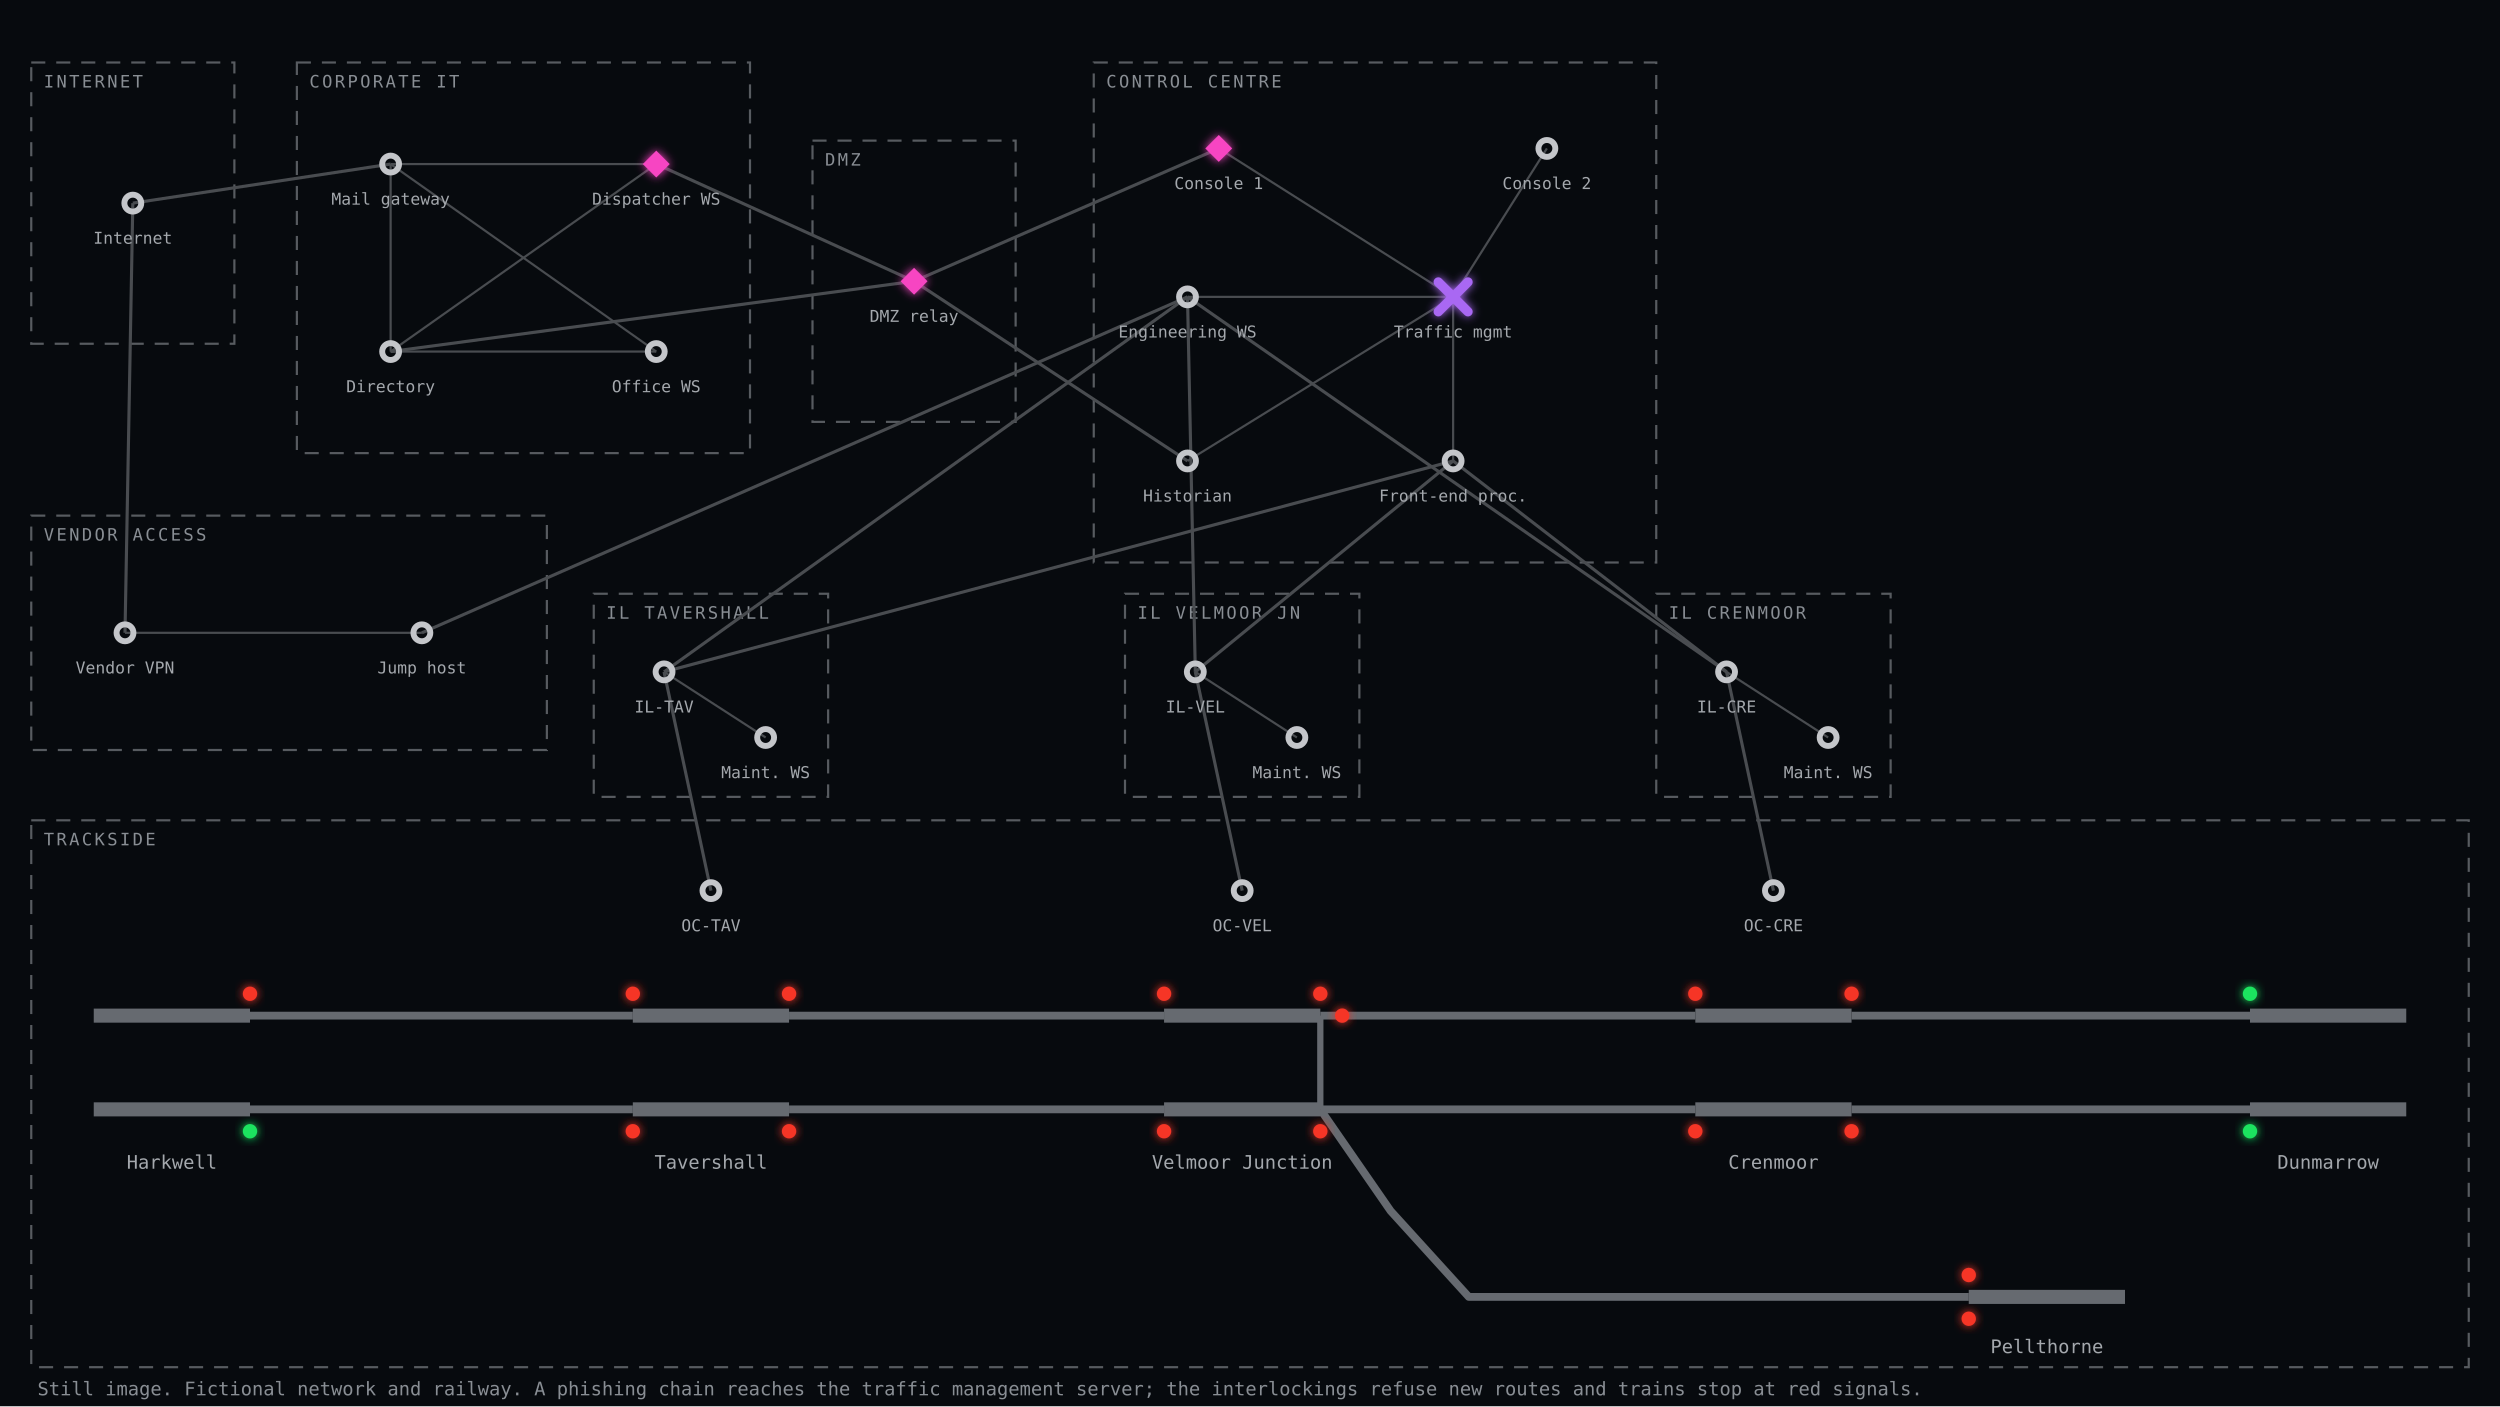
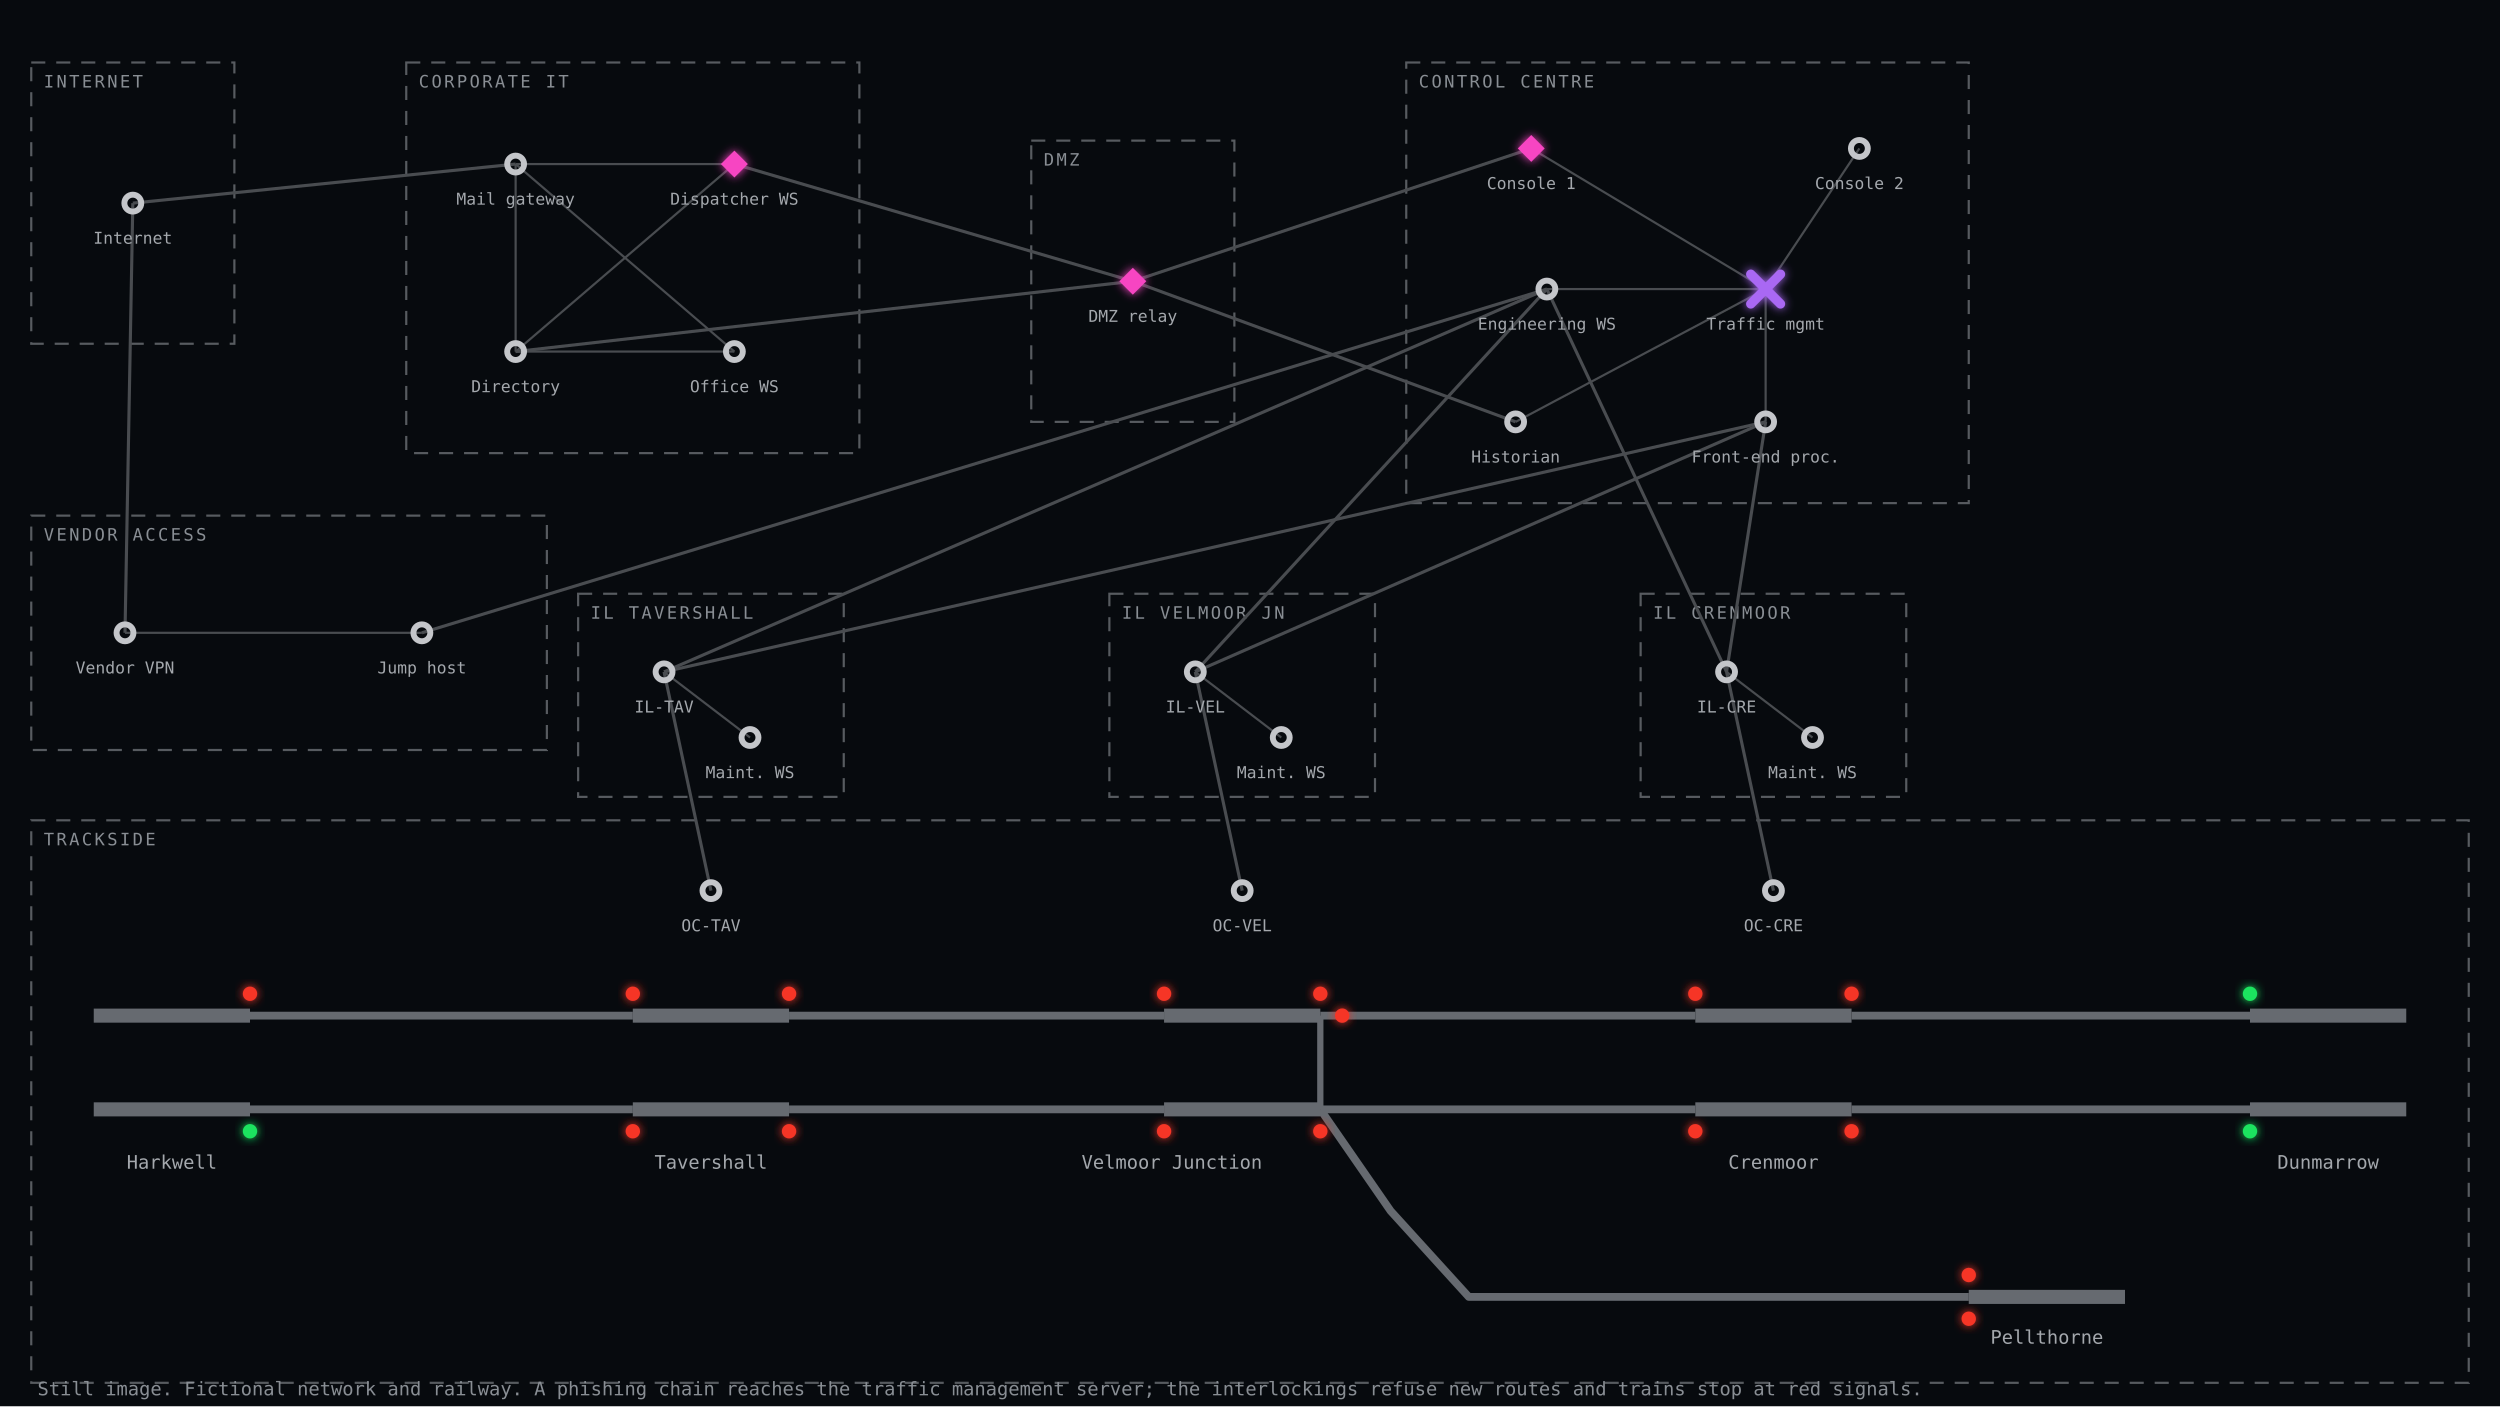
<svg xmlns="http://www.w3.org/2000/svg" viewBox="0 0 1600 900" width="1600" height="900" role="img">
  <defs>
    <filter id="glow" x="-50%" y="-50%" width="200%" height="200%">
      <feGaussianBlur stdDeviation="3" result="b" />
      <feMerge>
        <feMergeNode in="b" />
        <feMergeNode in="SourceGraphic" />
      </feMerge>
    </filter>
  </defs>
  <rect width="1600" height="900" fill="rgb(7 10 14)" />
  <rect x="20" y="40" width="130" height="180" fill="none" stroke="rgb(87 91 96)" stroke-width="1.4" stroke-dasharray="9 7" />
  <text x="28" y="56" fill="rgb(137 142 148)" font-family="monospace" font-size="11" letter-spacing="1.5">INTERNET</text>
-   <rect x="190" y="40" width="290" height="250" fill="none" stroke="rgb(87 91 96)" stroke-width="1.4" stroke-dasharray="9 7" />
-   <text x="198" y="56" fill="rgb(137 142 148)" font-family="monospace" font-size="11" letter-spacing="1.5">CORPORATE IT</text>
+   <rect x="260" y="40" width="290" height="250" fill="none" stroke="rgb(87 91 96)" stroke-width="1.4" stroke-dasharray="9 7" />
+   <text x="268" y="56" fill="rgb(137 142 148)" font-family="monospace" font-size="11" letter-spacing="1.5">CORPORATE IT</text>
  <rect x="20" y="330" width="330" height="150" fill="none" stroke="rgb(87 91 96)" stroke-width="1.4" stroke-dasharray="9 7" />
  <text x="28" y="346" fill="rgb(137 142 148)" font-family="monospace" font-size="11" letter-spacing="1.5">VENDOR ACCESS</text>
-   <rect x="520" y="90" width="130" height="180" fill="none" stroke="rgb(87 91 96)" stroke-width="1.4" stroke-dasharray="9 7" />
-   <text x="528" y="106" fill="rgb(137 142 148)" font-family="monospace" font-size="11" letter-spacing="1.5">DMZ</text>
-   <rect x="700" y="40" width="360" height="320" fill="none" stroke="rgb(87 91 96)" stroke-width="1.4" stroke-dasharray="9 7" />
-   <text x="708" y="56" fill="rgb(137 142 148)" font-family="monospace" font-size="11" letter-spacing="1.5">CONTROL CENTRE</text>
-   <rect x="380" y="380" width="150" height="130" fill="none" stroke="rgb(87 91 96)" stroke-width="1.4" stroke-dasharray="9 7" />
-   <text x="388" y="396" fill="rgb(137 142 148)" font-family="monospace" font-size="11" letter-spacing="1.5">IL TAVERSHALL</text>
-   <rect x="720" y="380" width="150" height="130" fill="none" stroke="rgb(87 91 96)" stroke-width="1.4" stroke-dasharray="9 7" />
-   <text x="728" y="396" fill="rgb(137 142 148)" font-family="monospace" font-size="11" letter-spacing="1.5">IL VELMOOR JN</text>
-   <rect x="1060" y="380" width="150" height="130" fill="none" stroke="rgb(87 91 96)" stroke-width="1.4" stroke-dasharray="9 7" />
-   <text x="1068" y="396" fill="rgb(137 142 148)" font-family="monospace" font-size="11" letter-spacing="1.5">IL CRENMOOR</text>
-   <rect x="20" y="525" width="1560" height="350" fill="none" stroke="rgb(87 91 96)" stroke-width="1.4" stroke-dasharray="9 7" />
+   <rect x="660" y="90" width="130" height="180" fill="none" stroke="rgb(87 91 96)" stroke-width="1.4" stroke-dasharray="9 7" />
+   <text x="668" y="106" fill="rgb(137 142 148)" font-family="monospace" font-size="11" letter-spacing="1.5">DMZ</text>
+   <rect x="900" y="40" width="360" height="282" fill="none" stroke="rgb(87 91 96)" stroke-width="1.4" stroke-dasharray="9 7" />
+   <text x="908" y="56" fill="rgb(137 142 148)" font-family="monospace" font-size="11" letter-spacing="1.5">CONTROL CENTRE</text>
+   <rect x="370" y="380" width="170" height="130" fill="none" stroke="rgb(87 91 96)" stroke-width="1.4" stroke-dasharray="9 7" />
+   <text x="378" y="396" fill="rgb(137 142 148)" font-family="monospace" font-size="11" letter-spacing="1.5">IL TAVERSHALL</text>
+   <rect x="710" y="380" width="170" height="130" fill="none" stroke="rgb(87 91 96)" stroke-width="1.4" stroke-dasharray="9 7" />
+   <text x="718" y="396" fill="rgb(137 142 148)" font-family="monospace" font-size="11" letter-spacing="1.5">IL VELMOOR JN</text>
+   <rect x="1050" y="380" width="170" height="130" fill="none" stroke="rgb(87 91 96)" stroke-width="1.4" stroke-dasharray="9 7" />
+   <text x="1058" y="396" fill="rgb(137 142 148)" font-family="monospace" font-size="11" letter-spacing="1.5">IL CRENMOOR</text>
+   <rect x="20" y="525" width="1560" height="360" fill="none" stroke="rgb(87 91 96)" stroke-width="1.4" stroke-dasharray="9 7" />
  <text x="28" y="541" fill="rgb(137 142 148)" font-family="monospace" font-size="11" letter-spacing="1.5">TRACKSIDE</text>
-   <line x1="250" y1="105" x2="420" y2="105" stroke="rgb(73 76 80)" stroke-width="1.4" />
-   <line x1="250" y1="105" x2="420" y2="225" stroke="rgb(73 76 80)" stroke-width="1.4" />
-   <line x1="250" y1="105" x2="250" y2="225" stroke="rgb(73 76 80)" stroke-width="1.4" />
-   <line x1="250" y1="225" x2="420" y2="105" stroke="rgb(73 76 80)" stroke-width="1.4" />
-   <line x1="250" y1="225" x2="420" y2="225" stroke="rgb(73 76 80)" stroke-width="1.4" />
+   <line x1="330" y1="105" x2="470" y2="105" stroke="rgb(73 76 80)" stroke-width="1.4" />
+   <line x1="330" y1="105" x2="470" y2="225" stroke="rgb(73 76 80)" stroke-width="1.4" />
+   <line x1="330" y1="105" x2="330" y2="225" stroke="rgb(73 76 80)" stroke-width="1.4" />
+   <line x1="330" y1="225" x2="470" y2="105" stroke="rgb(73 76 80)" stroke-width="1.4" />
+   <line x1="330" y1="225" x2="470" y2="225" stroke="rgb(73 76 80)" stroke-width="1.4" />
  <line x1="80" y1="405" x2="270" y2="405" stroke="rgb(73 76 80)" stroke-width="1.4" />
-   <line x1="930" y1="190" x2="780" y2="95" stroke="rgb(73 76 80)" stroke-width="1.4" />
-   <line x1="930" y1="190" x2="990" y2="95" stroke="rgb(73 76 80)" stroke-width="1.4" />
-   <line x1="930" y1="190" x2="760" y2="295" stroke="rgb(73 76 80)" stroke-width="1.4" />
-   <line x1="930" y1="190" x2="930" y2="295" stroke="rgb(73 76 80)" stroke-width="1.4" />
-   <line x1="930" y1="190" x2="760" y2="190" stroke="rgb(73 76 80)" stroke-width="1.4" />
-   <line x1="490" y1="472" x2="425" y2="430" stroke="rgb(73 76 80)" stroke-width="1.4" />
-   <line x1="830" y1="472" x2="765" y2="430" stroke="rgb(73 76 80)" stroke-width="1.4" />
-   <line x1="1170" y1="472" x2="1105" y2="430" stroke="rgb(73 76 80)" stroke-width="1.4" />
-   <line x1="85" y1="130" x2="250" y2="105" stroke="rgb(73 76 80)" stroke-width="2" />
+   <line x1="1130" y1="185" x2="980" y2="95" stroke="rgb(73 76 80)" stroke-width="1.4" />
+   <line x1="1130" y1="185" x2="1190" y2="95" stroke="rgb(73 76 80)" stroke-width="1.4" />
+   <line x1="1130" y1="185" x2="970" y2="270" stroke="rgb(73 76 80)" stroke-width="1.4" />
+   <line x1="1130" y1="185" x2="1130" y2="270" stroke="rgb(73 76 80)" stroke-width="1.4" />
+   <line x1="1130" y1="185" x2="990" y2="185" stroke="rgb(73 76 80)" stroke-width="1.4" />
+   <line x1="480" y1="472" x2="425" y2="430" stroke="rgb(73 76 80)" stroke-width="1.4" />
+   <line x1="820" y1="472" x2="765" y2="430" stroke="rgb(73 76 80)" stroke-width="1.4" />
+   <line x1="1160" y1="472" x2="1105" y2="430" stroke="rgb(73 76 80)" stroke-width="1.4" />
+   <line x1="85" y1="130" x2="330" y2="105" stroke="rgb(73 76 80)" stroke-width="2" />
  <line x1="85" y1="130" x2="80" y2="405" stroke="rgb(73 76 80)" stroke-width="2" />
-   <line x1="420" y1="105" x2="585" y2="180" stroke="rgb(73 76 80)" stroke-width="2" />
-   <line x1="250" y1="225" x2="585" y2="180" stroke="rgb(73 76 80)" stroke-width="2" />
-   <line x1="585" y1="180" x2="780" y2="95" stroke="rgb(73 76 80)" stroke-width="2" />
-   <line x1="585" y1="180" x2="760" y2="295" stroke="rgb(73 76 80)" stroke-width="2" />
-   <line x1="270" y1="405" x2="760" y2="190" stroke="rgb(73 76 80)" stroke-width="2" />
-   <line x1="930" y1="295" x2="425" y2="430" stroke="rgb(73 76 80)" stroke-width="2" />
-   <line x1="930" y1="295" x2="765" y2="430" stroke="rgb(73 76 80)" stroke-width="2" />
-   <line x1="930" y1="295" x2="1105" y2="430" stroke="rgb(73 76 80)" stroke-width="2" />
-   <line x1="760" y1="190" x2="425" y2="430" stroke="rgb(73 76 80)" stroke-width="2" />
-   <line x1="760" y1="190" x2="765" y2="430" stroke="rgb(73 76 80)" stroke-width="2" />
-   <line x1="760" y1="190" x2="1105" y2="430" stroke="rgb(73 76 80)" stroke-width="2" />
+   <line x1="470" y1="105" x2="725" y2="180" stroke="rgb(73 76 80)" stroke-width="2" />
+   <line x1="330" y1="225" x2="725" y2="180" stroke="rgb(73 76 80)" stroke-width="2" />
+   <line x1="725" y1="180" x2="980" y2="95" stroke="rgb(73 76 80)" stroke-width="2" />
+   <line x1="725" y1="180" x2="970" y2="270" stroke="rgb(73 76 80)" stroke-width="2" />
+   <line x1="270" y1="405" x2="990" y2="185" stroke="rgb(73 76 80)" stroke-width="2" />
+   <line x1="1130" y1="270" x2="425" y2="430" stroke="rgb(73 76 80)" stroke-width="2" />
+   <line x1="1130" y1="270" x2="765" y2="430" stroke="rgb(73 76 80)" stroke-width="2" />
+   <line x1="1130" y1="270" x2="1105" y2="430" stroke="rgb(73 76 80)" stroke-width="2" />
+   <line x1="990" y1="185" x2="425" y2="430" stroke="rgb(73 76 80)" stroke-width="2" />
+   <line x1="990" y1="185" x2="765" y2="430" stroke="rgb(73 76 80)" stroke-width="2" />
+   <line x1="990" y1="185" x2="1105" y2="430" stroke="rgb(73 76 80)" stroke-width="2" />
  <line x1="425" y1="430" x2="455" y2="570" stroke="rgb(73 76 80)" stroke-width="2" />
  <line x1="765" y1="430" x2="795" y2="570" stroke="rgb(73 76 80)" stroke-width="2" />
  <line x1="1105" y1="430" x2="1135" y2="570" stroke="rgb(73 76 80)" stroke-width="2" />
  <polyline points="60,710 160,710" fill="none" stroke="rgb(102 106 112)" stroke-width="9" stroke-linecap="butt" stroke-linejoin="round" />
  <polyline points="160,710 405,710" fill="none" stroke="rgb(102 106 112)" stroke-width="5" stroke-linecap="butt" stroke-linejoin="round" />
  <polyline points="405,710 505,710" fill="none" stroke="rgb(102 106 112)" stroke-width="9" stroke-linecap="butt" stroke-linejoin="round" />
  <polyline points="505,710 745,710" fill="none" stroke="rgb(102 106 112)" stroke-width="5" stroke-linecap="butt" stroke-linejoin="round" />
  <polyline points="745,710 845,710" fill="none" stroke="rgb(102 106 112)" stroke-width="9" stroke-linecap="butt" stroke-linejoin="round" />
  <polyline points="845,710 1085,710" fill="none" stroke="rgb(102 106 112)" stroke-width="5" stroke-linecap="butt" stroke-linejoin="round" />
  <polyline points="1085,710 1185,710" fill="none" stroke="rgb(102 106 112)" stroke-width="9" stroke-linecap="butt" stroke-linejoin="round" />
  <polyline points="1185,710 1440,710" fill="none" stroke="rgb(102 106 112)" stroke-width="5" stroke-linecap="butt" stroke-linejoin="round" />
  <polyline points="1440,710 1540,710" fill="none" stroke="rgb(102 106 112)" stroke-width="9" stroke-linecap="butt" stroke-linejoin="round" />
  <polyline points="1540,650 1440,650" fill="none" stroke="rgb(102 106 112)" stroke-width="9" stroke-linecap="butt" stroke-linejoin="round" />
  <polyline points="1440,650 1185,650" fill="none" stroke="rgb(102 106 112)" stroke-width="5" stroke-linecap="butt" stroke-linejoin="round" />
  <polyline points="1185,650 1085,650" fill="none" stroke="rgb(102 106 112)" stroke-width="9" stroke-linecap="butt" stroke-linejoin="round" />
  <polyline points="1085,650 845,650" fill="none" stroke="rgb(102 106 112)" stroke-width="5" stroke-linecap="butt" stroke-linejoin="round" />
  <polyline points="845,650 745,650" fill="none" stroke="rgb(102 106 112)" stroke-width="9" stroke-linecap="butt" stroke-linejoin="round" />
  <polyline points="745,650 505,650" fill="none" stroke="rgb(102 106 112)" stroke-width="5" stroke-linecap="butt" stroke-linejoin="round" />
  <polyline points="505,650 405,650" fill="none" stroke="rgb(102 106 112)" stroke-width="9" stroke-linecap="butt" stroke-linejoin="round" />
  <polyline points="405,650 160,650" fill="none" stroke="rgb(102 106 112)" stroke-width="5" stroke-linecap="butt" stroke-linejoin="round" />
  <polyline points="160,650 60,650" fill="none" stroke="rgb(102 106 112)" stroke-width="9" stroke-linecap="butt" stroke-linejoin="round" />
  <polyline points="845,710 890,775 940,830 1260,830" fill="none" stroke="rgb(102 106 112)" stroke-width="5" stroke-linecap="butt" stroke-linejoin="round" />
  <polyline points="1260,830 1360,830" fill="none" stroke="rgb(102 106 112)" stroke-width="9" stroke-linecap="butt" stroke-linejoin="round" />
  <polyline points="845,710 845,650" fill="none" stroke="rgb(102 106 112)" stroke-width="4" />
  <line x1="628" y1="710" x2="646" y2="710" stroke="rgb(244 245 245)" stroke-width="7" stroke-linecap="round" filter="url(#glow)" />
  <line x1="998" y1="650" x2="980" y2="650" stroke="rgb(244 245 245)" stroke-width="7" stroke-linecap="round" filter="url(#glow)" />
  <line x1="1135.7" y1="830" x2="1117.7" y2="830" stroke="rgb(244 245 245)" stroke-width="7" stroke-linecap="round" filter="url(#glow)" />
  <circle cx="160" cy="724" r="4.6" fill="rgb(28 227 94)" filter="url(#glow)" />
  <circle cx="405" cy="724" r="4.6" fill="rgb(246 53 40)" filter="url(#glow)" />
  <circle cx="505" cy="724" r="4.6" fill="rgb(246 53 40)" filter="url(#glow)" />
  <circle cx="745" cy="724" r="4.6" fill="rgb(246 53 40)" filter="url(#glow)" />
  <circle cx="845" cy="724" r="4.6" fill="rgb(246 53 40)" filter="url(#glow)" />
  <circle cx="1085" cy="724" r="4.6" fill="rgb(246 53 40)" filter="url(#glow)" />
  <circle cx="1185" cy="724" r="4.6" fill="rgb(246 53 40)" filter="url(#glow)" />
  <circle cx="1440" cy="724" r="4.6" fill="rgb(28 227 94)" filter="url(#glow)" />
  <circle cx="1260" cy="844" r="4.6" fill="rgb(246 53 40)" filter="url(#glow)" />
  <circle cx="1440" cy="636" r="4.6" fill="rgb(28 227 94)" filter="url(#glow)" />
  <circle cx="1185" cy="636" r="4.6" fill="rgb(246 53 40)" filter="url(#glow)" />
  <circle cx="1085" cy="636" r="4.6" fill="rgb(246 53 40)" filter="url(#glow)" />
  <circle cx="845" cy="636" r="4.6" fill="rgb(246 53 40)" filter="url(#glow)" />
  <circle cx="745" cy="636" r="4.6" fill="rgb(246 53 40)" filter="url(#glow)" />
  <circle cx="505" cy="636" r="4.6" fill="rgb(246 53 40)" filter="url(#glow)" />
  <circle cx="405" cy="636" r="4.6" fill="rgb(246 53 40)" filter="url(#glow)" />
  <circle cx="160" cy="636" r="4.6" fill="rgb(246 53 40)" filter="url(#glow)" />
  <circle cx="1260" cy="816" r="4.6" fill="rgb(246 53 40)" filter="url(#glow)" />
  <circle cx="859" cy="650" r="4.6" fill="rgb(246 53 40)" filter="url(#glow)" />
  <circle cx="85" cy="130" r="5.4" fill="none" stroke="rgb(196 198 202)" stroke-width="3.8" />
  <text x="85" y="156" fill="rgb(164 168 173)" font-family="monospace" font-size="10.5" text-anchor="middle">Internet</text>
-   <circle cx="250" cy="105" r="5.4" fill="none" stroke="rgb(196 198 202)" stroke-width="3.8" />
-   <text x="250" y="131" fill="rgb(164 168 173)" font-family="monospace" font-size="10.5" text-anchor="middle">Mail gateway</text>
-   <polygon points="420,96.4 428.6,105 420,113.6 411.4,105" fill="rgb(247 69 194)" filter="url(#glow)" />
-   <text x="420" y="131" fill="rgb(164 168 173)" font-family="monospace" font-size="10.5" text-anchor="middle">Dispatcher WS</text>
-   <circle cx="250" cy="225" r="5.4" fill="none" stroke="rgb(196 198 202)" stroke-width="3.8" />
-   <text x="250" y="251" fill="rgb(164 168 173)" font-family="monospace" font-size="10.5" text-anchor="middle">Directory</text>
-   <circle cx="420" cy="225" r="5.4" fill="none" stroke="rgb(196 198 202)" stroke-width="3.8" />
-   <text x="420" y="251" fill="rgb(164 168 173)" font-family="monospace" font-size="10.5" text-anchor="middle">Office WS</text>
+   <circle cx="330" cy="105" r="5.4" fill="none" stroke="rgb(196 198 202)" stroke-width="3.8" />
+   <text x="330" y="131" fill="rgb(164 168 173)" font-family="monospace" font-size="10.5" text-anchor="middle">Mail gateway</text>
+   <polygon points="470,96.4 478.6,105 470,113.6 461.4,105" fill="rgb(247 69 194)" filter="url(#glow)" />
+   <text x="470" y="131" fill="rgb(164 168 173)" font-family="monospace" font-size="10.5" text-anchor="middle">Dispatcher WS</text>
+   <circle cx="330" cy="225" r="5.4" fill="none" stroke="rgb(196 198 202)" stroke-width="3.8" />
+   <text x="330" y="251" fill="rgb(164 168 173)" font-family="monospace" font-size="10.5" text-anchor="middle">Directory</text>
+   <circle cx="470" cy="225" r="5.4" fill="none" stroke="rgb(196 198 202)" stroke-width="3.8" />
+   <text x="470" y="251" fill="rgb(164 168 173)" font-family="monospace" font-size="10.5" text-anchor="middle">Office WS</text>
  <circle cx="80" cy="405" r="5.4" fill="none" stroke="rgb(196 198 202)" stroke-width="3.8" />
  <text x="80" y="431" fill="rgb(164 168 173)" font-family="monospace" font-size="10.5" text-anchor="middle">Vendor VPN</text>
  <circle cx="270" cy="405" r="5.4" fill="none" stroke="rgb(196 198 202)" stroke-width="3.8" />
  <text x="270" y="431" fill="rgb(164 168 173)" font-family="monospace" font-size="10.5" text-anchor="middle">Jump host</text>
-   <polygon points="585,171.4 593.6,180 585,188.6 576.4,180" fill="rgb(247 69 194)" filter="url(#glow)" />
-   <text x="585" y="206" fill="rgb(164 168 173)" font-family="monospace" font-size="10.5" text-anchor="middle">DMZ relay</text>
-   <polygon points="780,86.4 788.6,95 780,103.6 771.4,95" fill="rgb(247 69 194)" filter="url(#glow)" />
-   <text x="780" y="121" fill="rgb(164 168 173)" font-family="monospace" font-size="10.5" text-anchor="middle">Console 1</text>
-   <circle cx="990" cy="95" r="5.4" fill="none" stroke="rgb(196 198 202)" stroke-width="3.8" />
-   <text x="990" y="121" fill="rgb(164 168 173)" font-family="monospace" font-size="10.5" text-anchor="middle">Console 2</text>
+   <polygon points="725,171.4 733.6,180 725,188.6 716.4,180" fill="rgb(247 69 194)" filter="url(#glow)" />
+   <text x="725" y="206" fill="rgb(164 168 173)" font-family="monospace" font-size="10.5" text-anchor="middle">DMZ relay</text>
+   <polygon points="980,86.4 988.6,95 980,103.6 971.4,95" fill="rgb(247 69 194)" filter="url(#glow)" />
+   <text x="980" y="121" fill="rgb(164 168 173)" font-family="monospace" font-size="10.5" text-anchor="middle">Console 1</text>
+   <circle cx="1190" cy="95" r="5.4" fill="none" stroke="rgb(196 198 202)" stroke-width="3.8" />
+   <text x="1190" y="121" fill="rgb(164 168 173)" font-family="monospace" font-size="10.5" text-anchor="middle">Console 2</text>
  <g stroke="rgb(169 104 243)" stroke-width="6" stroke-linecap="round" filter="url(#glow)">
-     <line x1="920.5" y1="180.5" x2="939.5" y2="199.5" />
-     <line x1="920.5" y1="199.5" x2="939.5" y2="180.5" />
+     <line x1="1120.5" y1="175.5" x2="1139.5" y2="194.5" />
+     <line x1="1120.5" y1="194.5" x2="1139.5" y2="175.5" />
  </g>
-   <text x="930" y="216" fill="rgb(164 168 173)" font-family="monospace" font-size="10.5" text-anchor="middle">Traffic mgmt</text>
-   <circle cx="760" cy="190" r="5.4" fill="none" stroke="rgb(196 198 202)" stroke-width="3.8" />
-   <text x="760" y="216" fill="rgb(164 168 173)" font-family="monospace" font-size="10.5" text-anchor="middle">Engineering WS</text>
-   <circle cx="760" cy="295" r="5.4" fill="none" stroke="rgb(196 198 202)" stroke-width="3.8" />
-   <text x="760" y="321" fill="rgb(164 168 173)" font-family="monospace" font-size="10.5" text-anchor="middle">Historian</text>
-   <circle cx="930" cy="295" r="5.4" fill="none" stroke="rgb(196 198 202)" stroke-width="3.8" />
-   <text x="930" y="321" fill="rgb(164 168 173)" font-family="monospace" font-size="10.5" text-anchor="middle">Front-end proc.</text>
+   <text x="1130" y="211" fill="rgb(164 168 173)" font-family="monospace" font-size="10.5" text-anchor="middle">Traffic mgmt</text>
+   <circle cx="990" cy="185" r="5.4" fill="none" stroke="rgb(196 198 202)" stroke-width="3.8" />
+   <text x="990" y="211" fill="rgb(164 168 173)" font-family="monospace" font-size="10.5" text-anchor="middle">Engineering WS</text>
+   <circle cx="970" cy="270" r="5.4" fill="none" stroke="rgb(196 198 202)" stroke-width="3.8" />
+   <text x="970" y="296" fill="rgb(164 168 173)" font-family="monospace" font-size="10.5" text-anchor="middle">Historian</text>
+   <circle cx="1130" cy="270" r="5.4" fill="none" stroke="rgb(196 198 202)" stroke-width="3.8" />
+   <text x="1130" y="296" fill="rgb(164 168 173)" font-family="monospace" font-size="10.5" text-anchor="middle">Front-end proc.</text>
  <circle cx="425" cy="430" r="5.4" fill="none" stroke="rgb(196 198 202)" stroke-width="3.8" />
  <text x="425" y="456" fill="rgb(164 168 173)" font-family="monospace" font-size="10.5" text-anchor="middle">IL-TAV</text>
-   <circle cx="490" cy="472" r="5.4" fill="none" stroke="rgb(196 198 202)" stroke-width="3.8" />
-   <text x="490" y="498" fill="rgb(164 168 173)" font-family="monospace" font-size="10.5" text-anchor="middle">Maint. WS</text>
+   <circle cx="480" cy="472" r="5.4" fill="none" stroke="rgb(196 198 202)" stroke-width="3.8" />
+   <text x="480" y="498" fill="rgb(164 168 173)" font-family="monospace" font-size="10.5" text-anchor="middle">Maint. WS</text>
  <circle cx="765" cy="430" r="5.4" fill="none" stroke="rgb(196 198 202)" stroke-width="3.8" />
  <text x="765" y="456" fill="rgb(164 168 173)" font-family="monospace" font-size="10.5" text-anchor="middle">IL-VEL</text>
-   <circle cx="830" cy="472" r="5.4" fill="none" stroke="rgb(196 198 202)" stroke-width="3.8" />
-   <text x="830" y="498" fill="rgb(164 168 173)" font-family="monospace" font-size="10.5" text-anchor="middle">Maint. WS</text>
+   <circle cx="820" cy="472" r="5.4" fill="none" stroke="rgb(196 198 202)" stroke-width="3.8" />
+   <text x="820" y="498" fill="rgb(164 168 173)" font-family="monospace" font-size="10.5" text-anchor="middle">Maint. WS</text>
  <circle cx="1105" cy="430" r="5.4" fill="none" stroke="rgb(196 198 202)" stroke-width="3.8" />
  <text x="1105" y="456" fill="rgb(164 168 173)" font-family="monospace" font-size="10.5" text-anchor="middle">IL-CRE</text>
-   <circle cx="1170" cy="472" r="5.4" fill="none" stroke="rgb(196 198 202)" stroke-width="3.8" />
-   <text x="1170" y="498" fill="rgb(164 168 173)" font-family="monospace" font-size="10.5" text-anchor="middle">Maint. WS</text>
+   <circle cx="1160" cy="472" r="5.4" fill="none" stroke="rgb(196 198 202)" stroke-width="3.8" />
+   <text x="1160" y="498" fill="rgb(164 168 173)" font-family="monospace" font-size="10.5" text-anchor="middle">Maint. WS</text>
  <circle cx="455" cy="570" r="5.4" fill="none" stroke="rgb(196 198 202)" stroke-width="3.8" />
  <text x="455" y="596" fill="rgb(164 168 173)" font-family="monospace" font-size="10.5" text-anchor="middle">OC-TAV</text>
  <circle cx="795" cy="570" r="5.4" fill="none" stroke="rgb(196 198 202)" stroke-width="3.8" />
  <text x="795" y="596" fill="rgb(164 168 173)" font-family="monospace" font-size="10.5" text-anchor="middle">OC-VEL</text>
  <circle cx="1135" cy="570" r="5.4" fill="none" stroke="rgb(196 198 202)" stroke-width="3.8" />
  <text x="1135" y="596" fill="rgb(164 168 173)" font-family="monospace" font-size="10.5" text-anchor="middle">OC-CRE</text>
  <text x="110" y="748" fill="rgb(164 168 173)" font-family="monospace" font-size="12" text-anchor="middle">Harkwell</text>
  <text x="455" y="748" fill="rgb(164 168 173)" font-family="monospace" font-size="12" text-anchor="middle">Tavershall</text>
-   <text x="795" y="748" fill="rgb(164 168 173)" font-family="monospace" font-size="12" text-anchor="middle">Velmoor Junction</text>
+   <text x="750" y="748" fill="rgb(164 168 173)" font-family="monospace" font-size="12" text-anchor="middle">Velmoor Junction</text>
  <text x="1135" y="748" fill="rgb(164 168 173)" font-family="monospace" font-size="12" text-anchor="middle">Crenmoor</text>
  <text x="1490" y="748" fill="rgb(164 168 173)" font-family="monospace" font-size="12" text-anchor="middle">Dunmarrow</text>
-   <text x="1310" y="866" fill="rgb(164 168 173)" font-family="monospace" font-size="12" text-anchor="middle">Pellthorne</text>
+   <text x="1310" y="860" fill="rgb(164 168 173)" font-family="monospace" font-size="12" text-anchor="middle">Pellthorne</text>
  <text x="24" y="893" fill="rgb(137 142 148)" font-family="monospace" font-size="12">Still image. Fictional network and railway. A phishing chain reaches the traffic management server; the interlockings refuse new routes and trains stop at red signals.</text>
</svg>
